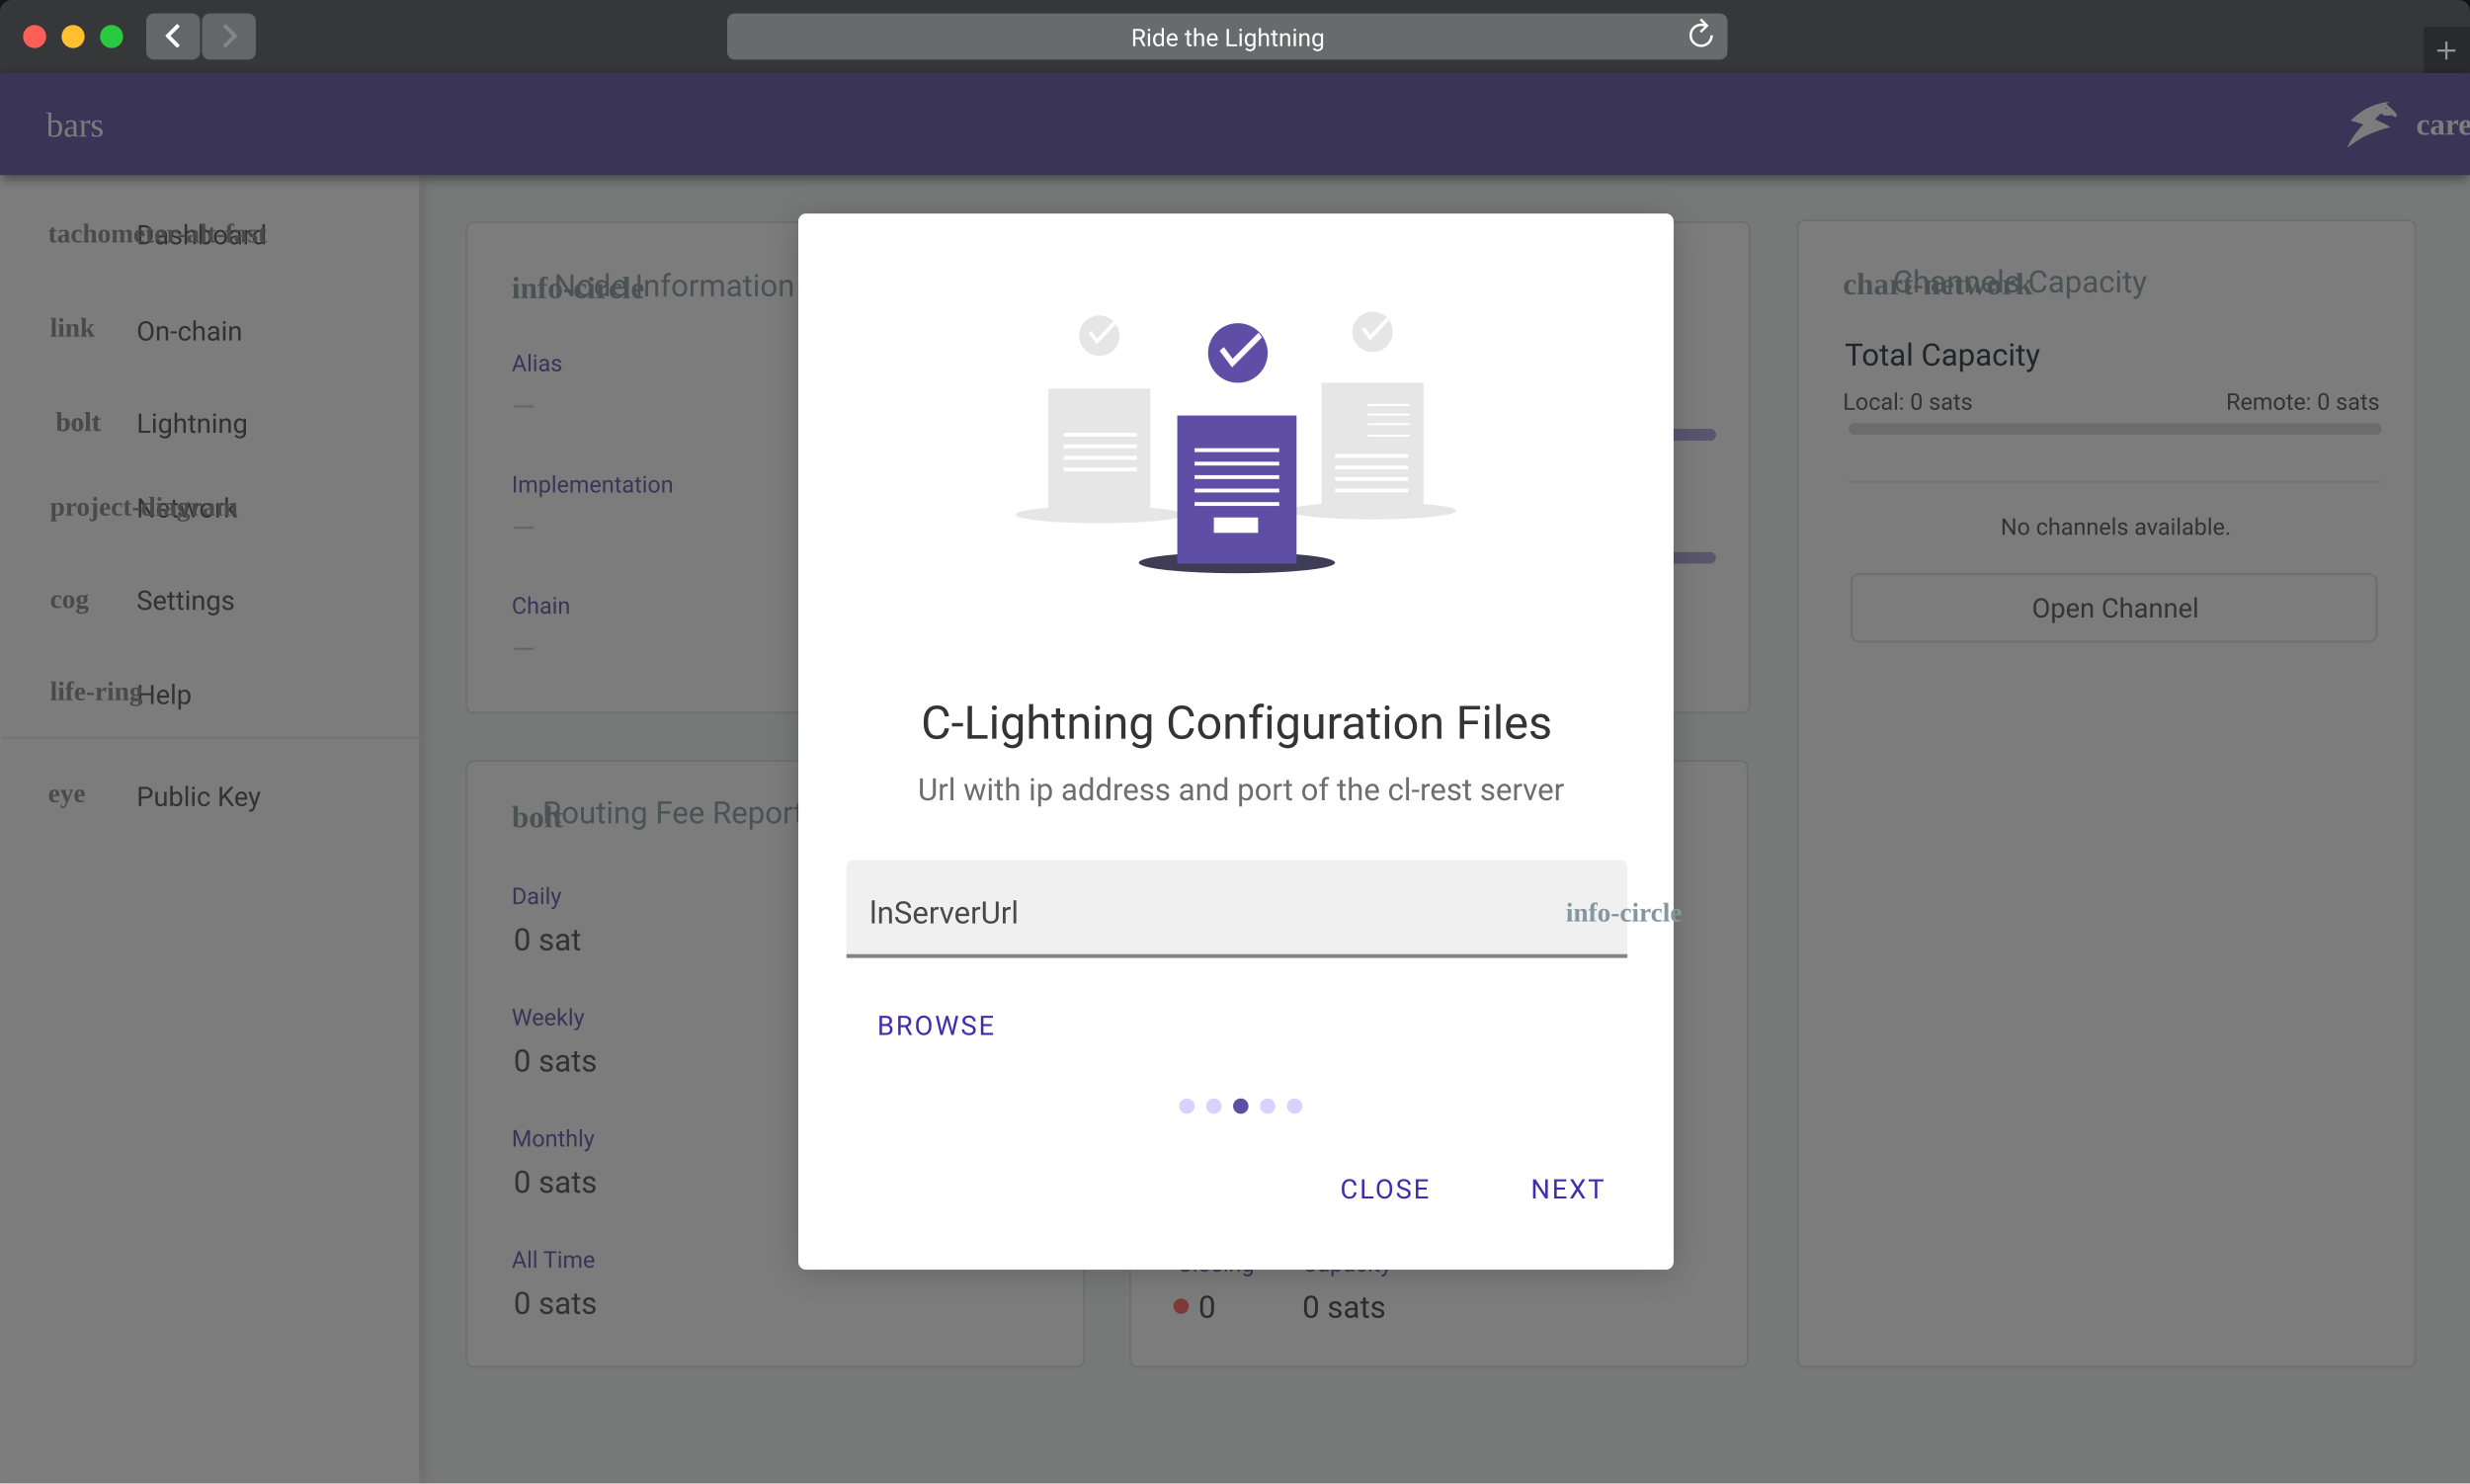
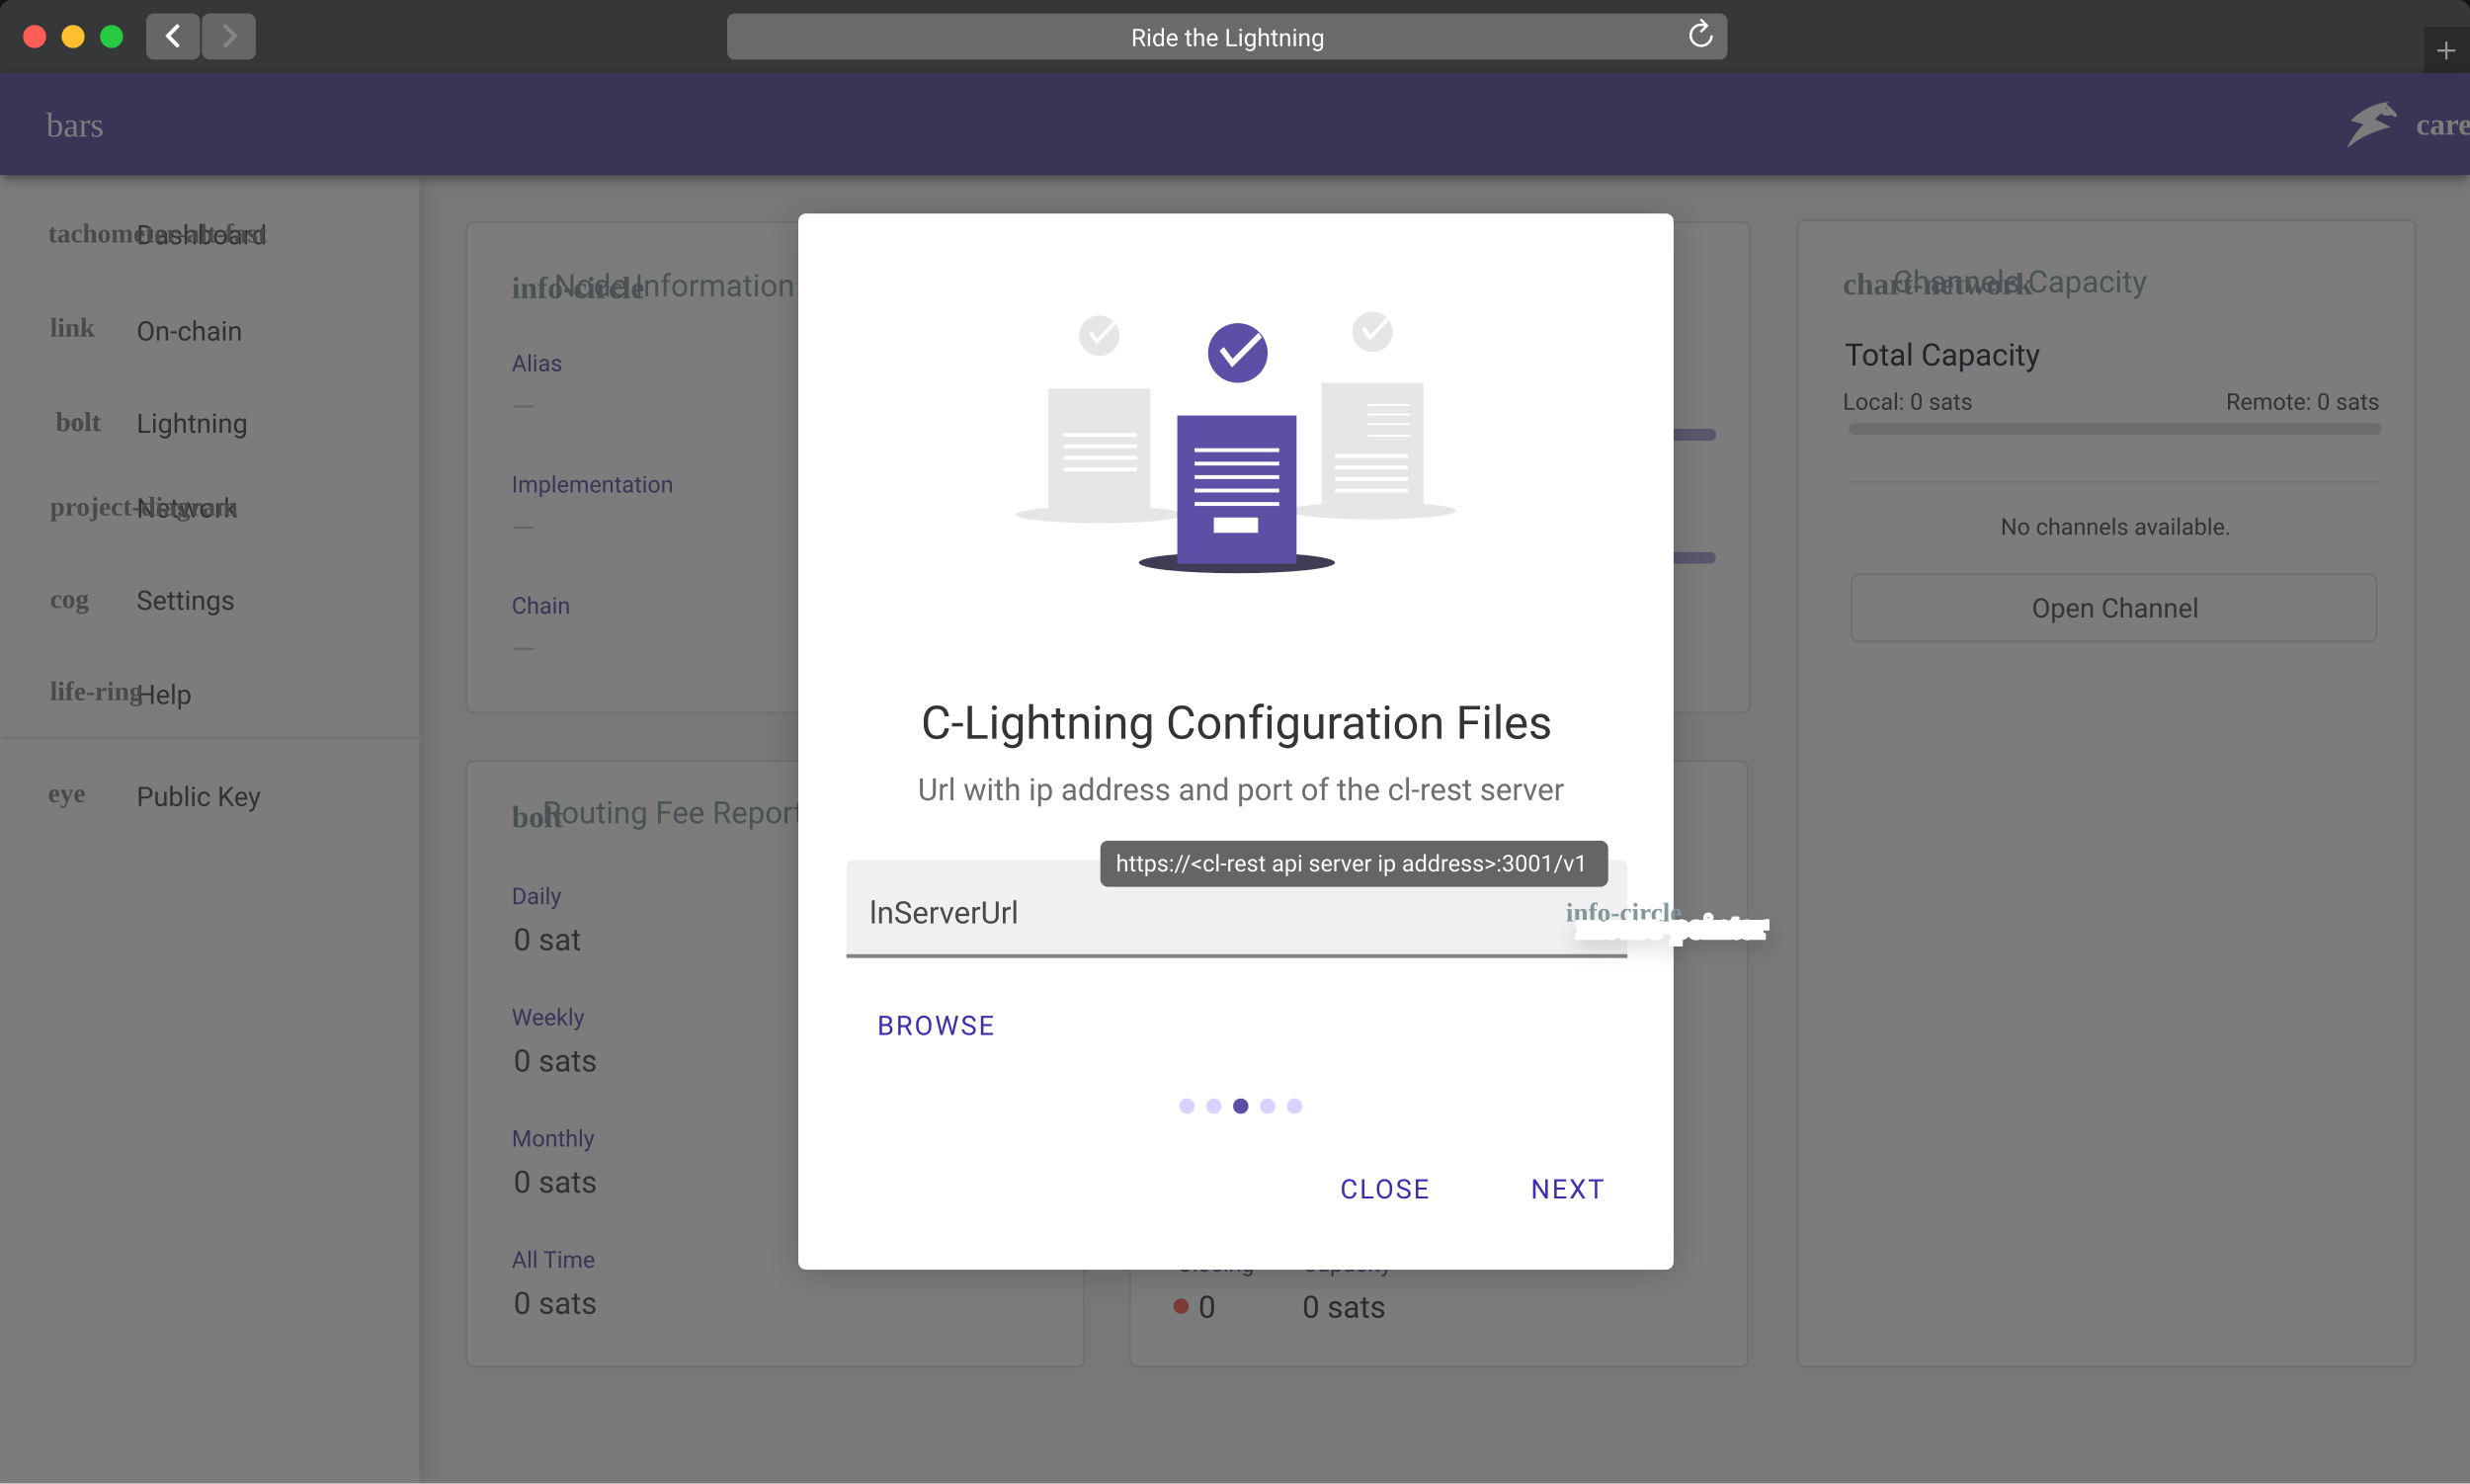
<svg xmlns="http://www.w3.org/2000/svg" xmlns:xlink="http://www.w3.org/1999/xlink" width="1284px" height="771px" viewBox="0 0 1284 771" version="1.1">
  <defs>
    <rect id="path-1" x="0" y="0" width="218" height="680" />
    <filter x="-6.7%" y="-1.8%" width="113.3%" height="104.3%" filterUnits="objectBoundingBox" id="filter-2">
      <feOffset dx="0" dy="2" in="SourceAlpha" result="shadowOffsetOuter1" />
      <feGaussianBlur stdDeviation="4.5" in="shadowOffsetOuter1" result="shadowBlurOuter1" />
      <feColorMatrix values="0 0 0 0 0.509   0 0 0 0 0.508   0 0 0 0 0.508  0 0 0 0.5 0" type="matrix" in="shadowBlurOuter1" />
    </filter>
    <rect id="path-3" x="0" y="0" width="1284" height="53" />
    <filter x="-0.8%" y="-15.1%" width="101.6%" height="137.7%" filterUnits="objectBoundingBox" id="filter-4">
      <feOffset dx="0" dy="2" in="SourceAlpha" result="shadowOffsetOuter1" />
      <feGaussianBlur stdDeviation="3" in="shadowOffsetOuter1" result="shadowBlurOuter1" />
      <feColorMatrix values="0 0 0 0 0   0 0 0 0 0   0 0 0 0 0  0 0 0 0.5 0" type="matrix" in="shadowBlurOuter1" />
    </filter>
    <rect id="path-5" x="0" y="0" width="455" height="549" rx="4" />
    <filter x="-6.2%" y="-4.7%" width="112.3%" height="110.2%" filterUnits="objectBoundingBox" id="filter-6">
      <feOffset dx="0" dy="2" in="SourceAlpha" result="shadowOffsetOuter1" />
      <feGaussianBlur stdDeviation="9" in="shadowOffsetOuter1" result="shadowBlurOuter1" />
      <feColorMatrix values="0 0 0 0 0   0 0 0 0 0   0 0 0 0 0  0 0 0 0.191 0" type="matrix" in="shadowBlurOuter1" />
+     </filter>
+     <text id="text-7" font-family="FontAwesome5Pro-Solid, Font Awesome 5 Pro" font-size="16" font-weight="700" fill="#000000">
+       <tspan x="248" y="50">mouse-pointer</tspan>
+     </text>
+     <filter x="-190.0%" y="-93.8%" width="490.0%" height="350.0%" filterUnits="objectBoundingBox" id="filter-8">
+       <feOffset dx="0" dy="5" in="SourceAlpha" result="shadowOffsetOuter1" />
+       <feGaussianBlur stdDeviation="5" in="shadowOffsetOuter1" result="shadowBlurOuter1" />
+       <feColorMatrix values="0 0 0 0 0   0 0 0 0 0   0 0 0 0 0  0 0 0 0.13 0" type="matrix" in="shadowBlurOuter1" />
    </filter>
  </defs>
  <g id="0.0_Onboarding_CLT_Step3.3" stroke="none" stroke-width="1" fill="none" fill-rule="evenodd">
    <rect fill="#131415" x="0" y="0" width="1284" height="771" />
    <rect id="Background" fill="#F2F5F6" x="0" y="38" width="1284" height="733" />
    <g id="Group-13" transform="translate(0, 91)">
      <g id="Rectangle">
        <use fill="black" fill-opacity="1" filter="url(#filter-2)" xlink:href="#path-1" />
        <use fill="#FFFFFF" fill-rule="evenodd" xlink:href="#path-1" />
      </g>
      <g id="Group-7" transform="translate(1, 23)">
        <rect id="Rectangle" fill="#D8D8D8" opacity="0" x="0" y="34" width="218" height="48" />
        <rect id="Rectangle" fill="#D8D8D8" opacity="0" x="0" y="80" width="218" height="48" />
        <text id="On-chain" font-family="Roboto-Regular, Roboto" font-size="14" font-weight="normal" fill="#474747">
          <tspan x="70" y="63">On-chain</tspan>
        </text>
        <g id="Group-2" transform="translate(0, 126)">
          <g id="Group-10" transform="translate(0, 48)">
            <rect id="Rectangle" fill="#D8D8D8" opacity="0" x="0" y="0" width="218" height="48" />
            <text id="On-chain" font-family="Roboto-Regular, Roboto" font-size="14" font-weight="normal" fill="#4A4A4A">
              <tspan x="70" y="29">Settings</tspan>
            </text>
            <text id="cog" font-family="FontAwesome5Pro-Solid, Font Awesome 5 Pro" font-size="14" font-weight="700" fill="#858585">
              <tspan x="25" y="28">cog</tspan>
            </text>
          </g>
          <g id="Group-9" transform="translate(0, 97)">
            <rect id="Rectangle" fill="#D8D8D8" opacity="0" x="0" y="0" width="218" height="48" />
            <text id="On-chain" font-family="Roboto-Regular, Roboto" font-size="14" font-weight="normal" fill="#4A4A4A">
              <tspan x="70" y="29">Help</tspan>
            </text>
            <text id="life-ring" font-family="FontAwesome5Pro-Solid, Font Awesome 5 Pro" font-size="14" font-weight="700" fill="#858585">
              <tspan x="25" y="27">life-ring</tspan>
            </text>
          </g>
          <g id="Group-6" transform="translate(0, 143)">
            <g id="Group-30" transform="translate(0, 7)">
              <g id="Group-3">
                <rect id="Rectangle" fill="#D8D8D8" opacity="0" x="0" y="0" width="218" height="48" />
                <text id="On-chain" font-family="Roboto-Regular, Roboto" font-size="14" font-weight="normal" fill="#4A4A4A">
                  <tspan x="70" y="29">Public Key</tspan>
                </text>
              </g>
              <text id="eye" font-family="FontAwesome5Pro-Solid, Font Awesome 5 Pro" font-size="14" font-weight="700" fill="#858585">
                <tspan x="24" y="27">eye</tspan>
              </text>
            </g>
            <line x1="0.5" y1="0.5" x2="218.5" y2="0.5" id="Line-3" stroke="#E6E6E6" stroke-linecap="square" />
          </g>
          <g id="Group-8">
            <rect id="Rectangle" fill="#D8D8D8" opacity="0" x="0" y="0" width="218" height="48" />
            <text id="On-chain" font-family="Roboto-Regular, Roboto" font-size="14" font-weight="normal" fill="#4A4A4A">
              <tspan x="70" y="29">Network</tspan>
            </text>
            <text id="project-diagram" font-family="FontAwesome5Pro-Solid, Font Awesome 5 Pro" font-size="14" font-weight="700" fill="#858585">
              <tspan x="25" y="28">project-diagram</tspan>
            </text>
          </g>
        </g>
        <g id="Group-12" transform="translate(28, 98)" font-size="14">
          <text id="On-chain-Copy" font-family="Roboto-Regular, Roboto" font-weight="normal" fill="#474747">
            <tspan x="42" y="13">Lightning</tspan>
          </text>
          <text id="bolt" font-family="FontAwesome5Pro-Solid, Font Awesome 5 Pro" font-weight="700" fill="#858585">
            <tspan x="0" y="12">bolt</tspan>
          </text>
        </g>
        <text id="Dashboard" font-family="Roboto-Regular, Roboto" font-size="14" font-weight="normal" fill="#4A4A4A">
          <tspan x="70" y="13">Dashboard</tspan>
        </text>
        <text id="tachometer-alt-fast" font-family="FontAwesome5Pro-Solid, Font Awesome 5 Pro" font-size="14" font-weight="700" fill="#858585">
          <tspan x="24" y="12">tachometer-alt-fast</tspan>
        </text>
        <text id="link" font-family="FontAwesome5Pro-Solid, Font Awesome 5 Pro" font-size="14" font-weight="700" fill="#858585">
          <tspan x="25" y="61">link</tspan>
        </text>
        <text id="bolt" font-family="FontAwesome5Pro-Solid, Font Awesome 5 Pro" font-size="14" font-weight="700" fill="#858585">
          <tspan x="28" y="110">bolt</tspan>
        </text>
      </g>
    </g>
    <g id="Browser">
      <path d="M0,6 C0,2.686 2.679,0 5.992,0 L1278.008,0 C1281.317,0 1284,2.687 1284,6 L1284,38 L0,38 L0,6 Z" id="Tab-BG---Right" fill="#363738" />
      <circle id="Dot---Red" fill="#FF5F57" cx="18" cy="19" r="6" />
      <circle id="Dot---Orange" fill="#FFBF2F" cx="38" cy="19" r="6" />
      <circle id="Dot---Green" fill="#28CA42" cx="58" cy="19" r="6" />
      <g id="Back" transform="translate(76, 7)">
        <rect id="Rectangle" fill="#656668" x="0" y="0" width="28" height="24" rx="4" />
        <path d="M10.161,11.325 L15.78,5.659 C15.96,5.479 16.251,5.479 16.431,5.659 L17.189,6.417 C17.369,6.597 17.369,6.888 17.189,7.068 L12.653,11.65 L17.189,16.232 C17.369,16.412 17.369,16.703 17.189,16.883 L16.431,17.641 C16.251,17.821 15.96,17.821 15.78,17.641 L10.161,11.975 C9.981,11.795 9.981,11.505 10.161,11.325 Z" id="a" fill="#FFFFFF" fill-rule="nonzero" />
      </g>
      <g id="Forward" transform="translate(105, 7)">
        <rect id="Rectangle" fill="#656668" x="0" y="0" width="28" height="24" rx="4" />
        <path d="M18.189,11.975 L12.57,17.641 C12.39,17.821 12.099,17.821 11.919,17.641 L11.161,16.883 C10.981,16.703 10.981,16.412 11.161,16.232 L15.697,11.65 L11.161,7.068 C10.981,6.888 10.981,6.597 11.161,6.417 L11.919,5.659 C12.099,5.479 12.39,5.479 12.57,5.659 L18.189,11.325 C18.369,11.505 18.369,11.795 18.189,11.975 Z" id="a" fill="#FFFFFF" fill-rule="nonzero" opacity="0.2" />
      </g>
      <g id="New-Tab" transform="translate(1260, 14)">
        <rect id="Rectangle" fill="#292A2B" x="0" y="0" width="24" height="24" />
        <path d="M16.253,11.684 C16.362,11.684 16.45,11.772 16.45,11.881 L16.45,12.669 C16.45,12.778 16.362,12.866 16.253,12.866 L12.316,12.866 L12.316,16.803 C12.316,16.912 12.228,17 12.119,17 L11.331,17 C11.222,17 11.134,16.912 11.134,16.803 L11.134,12.866 L7.197,12.866 C7.088,12.866 7,12.778 7,12.669 L7,11.881 C7,11.772 7.088,11.684 7.197,11.684 L11.134,11.684 L11.134,7.747 C11.134,7.638 11.222,7.55 11.331,7.55 L12.119,7.55 C12.228,7.55 12.316,7.638 12.316,7.747 L12.316,11.684 L16.253,11.684 Z" id="p" fill="#FFFFFF" fill-rule="nonzero" opacity="0.498" />
      </g>
      <g id="URL" transform="translate(378, 7)">
        <path d="M0,3.99 C0,1.786 1.781,5.31029755e-14 3.998,5.28693238e-14 L516.002,-1.1012102e-15 C518.21,-1.33393271e-15 520,1.784 520,3.99 L520,20.01 C520,22.214 518.219,24 516.002,24 L3.998,24 C1.79,24 0,22.216 0,20.01 L0,3.99 Z" id="URL-Bar" fill="#696A6B" />
        <path d="M512.305,5.172 C512.468,5.172 512.6,5.304 512.6,5.467 L512.6,10.192 C512.6,10.355 512.468,10.488 512.305,10.488 L507.58,10.488 C507.417,10.488 507.284,10.355 507.284,10.192 L507.284,9.51 C507.284,9.344 507.421,9.211 507.587,9.215 L510.697,9.289 C509.941,7.615 508.258,6.452 506.3,6.452 C503.634,6.452 501.477,8.609 501.477,11.275 C501.477,13.941 503.634,16.098 506.3,16.098 C507.533,16.098 508.657,15.637 509.51,14.877 C509.626,14.773 509.805,14.78 509.916,14.891 L510.401,15.376 C510.521,15.496 510.515,15.692 510.39,15.805 C509.307,16.783 507.873,17.378 506.3,17.378 C502.933,17.378 500.202,14.651 500.197,11.285 C500.192,7.928 502.924,5.182 506.28,5.172 C508.411,5.165 510.289,6.251 511.385,7.9 L511.327,5.474 C511.324,5.308 511.457,5.172 511.623,5.172 L512.305,5.172 Z" id="r" fill="#FFFFFF" fill-rule="nonzero" transform="translate(506.3984, 11.27499) rotate(-45) translate(-506.3984, -11.27499) " />
        <text id="Ride-the-Lightning" font-family="Roboto-Regular, Roboto" font-size="12.6" font-weight="normal" fill="#FFFFFF">
          <tspan x="210" y="17">Ride the Lightning</tspan>
        </text>
      </g>
    </g>
    <g id="Group-20" transform="translate(0, 38)">
      <g id="Rectangle-13">
        <use fill="black" fill-opacity="1" filter="url(#filter-4)" xlink:href="#path-3" />
        <use fill="#5E4EA5" fill-rule="evenodd" xlink:href="#path-3" />
      </g>
      <text id="Dashboard" font-family="FontAwesome5Pro-Regular, Font Awesome 5 Pro" font-size="18" font-weight="normal" fill="#FFFFFF">
        <tspan x="24" y="33">bars</tspan>
      </text>
      <text id="caret-down-copy" font-family="FontAwesome5Pro-Solid, Font Awesome 5 Pro" font-size="16" font-weight="700" fill="#FFFFFF">
        <tspan x="1256" y="32">caret-down</tspan>
      </text>
      <path d="M1240.898,18.121 C1240.974,18.516 1241.004,18.828 1241,19 C1240.708,18.609 1240.268,18.277 1240.029,18.182 C1239.873,18.12 1240.383,17.844 1240.898,18.121 M1241.85,28.297 C1241.988,28.267 1242.126,28.239 1242.264,28.211 C1242.409,28.182 1242.554,28.155 1242.699,28.128 C1242.583,28.054 1242.466,27.979 1242.348,27.906 C1240.851,26.978 1239.255,26.191 1237.679,25.428 C1236.684,24.947 1235.671,24.468 1234.639,24.037 C1235.539,22.827 1236.691,21.801 1237.923,20.922 C1237.924,20.921 1237.929,20.917 1237.937,20.912 C1238.207,21.287 1238.547,21.542 1238.718,21.638 C1239.052,21.825 1239.473,22 1239.86,22.054 C1240.62,22.159 1241.248,22.143 1241.943,22.021 C1242.006,22.01 1242.069,22.002 1242.132,21.992 C1242.577,21.916 1242.863,21.904 1243.124,21.899 C1243.469,21.893 1243.64,21.967 1243.681,21.978 C1243.805,22.011 1243.91,22.064 1243.968,22.137 C1244.036,22.225 1244.108,22.308 1244.186,22.384 C1244.418,22.619 1244.649,22.75 1244.984,22.787 C1245.416,22.836 1245.721,22.664 1245.937,22.378 C1246.039,22.244 1245.99,22.032 1245.978,21.991 C1245.922,21.778 1245.791,21.469 1245.696,21.182 C1245.672,21.108 1245.553,20.879 1245.41,20.724 C1245.363,20.673 1245.315,20.622 1245.268,20.571 C1245.046,20.331 1244.822,20.094 1244.6,19.855 C1243.715,18.901 1242.755,18.023 1241.765,17.183 C1241.663,17.096 1241.56,17.009 1241.457,16.922 C1241.382,16.859 1241.307,16.796 1241.233,16.733 C1241.195,16.701 1241.157,16.669 1241.118,16.637 C1241.038,16.57 1240.957,16.503 1240.876,16.436 C1240.844,16.409 1240.812,16.383 1240.78,16.357 C1240.73,16.316 1240.615,16.217 1240.518,16.138 C1240.839,15.812 1241.098,15.609 1241.558,15.302 C1241.624,15.258 1241.979,15.065 1241.966,15.016 C1241.959,14.986 1241.376,14.993 1240.708,15.081 C1240.473,15.111 1239.157,15.309 1238.254,15.51 C1237.292,15.723 1236.277,16.022 1235.342,16.322 C1232.64,17.188 1230.06,18.363 1227.698,19.959 C1226.341,20.876 1225.07,21.889 1223.843,22.979 C1223.272,23.487 1222.704,24.004 1222.149,24.534 C1222.062,24.617 1221.976,24.701 1221.89,24.785 C1222.008,24.807 1222.126,24.831 1222.244,24.856 C1223.22,25.06 1224.187,25.333 1225.126,25.607 C1226.275,25.941 1227.437,26.302 1228.561,26.745 C1227.92,27.366 1227.296,28.002 1226.701,28.675 C1225.581,29.942 1224.537,31.281 1223.563,32.667 C1222.293,34.473 1221.209,36.421 1220.265,38.429 C1220.175,38.619 1220.087,38.809 1220,39 C1220.175,38.857 1220.351,38.716 1220.528,38.576 C1222.057,37.368 1223.67,36.25 1225.28,35.171 C1227.545,33.652 1229.976,32.396 1232.499,31.387 C1235.541,30.169 1238.647,28.988 1241.85,28.297" id="Fill-1" fill="#FFFFFE" />
    </g>
    <g id="Group-11" transform="translate(242, 114)">
      <path d="M5.128,1.5 C3.486,1.5 2.884,1.653 2.282,1.975 C1.719,2.276 1.276,2.719 0.975,3.282 C0.653,3.884 0.5,4.486 0.5,6.128 L0.5,251.872 C0.5,253.514 0.653,254.116 0.975,254.718 C1.276,255.281 1.719,255.724 2.282,256.025 C2.884,256.347 3.486,256.5 5.128,256.5 L316.872,256.5 C318.514,256.5 319.116,256.347 319.718,256.025 C320.281,255.724 320.724,255.281 321.025,254.718 C321.347,254.116 321.5,253.514 321.5,251.872 L321.5,6.128 C321.5,4.486 321.347,3.884 321.025,3.282 C320.724,2.719 320.281,2.276 319.718,1.975 C319.116,1.653 318.514,1.5 316.872,1.5 L5.128,1.5 Z" id="Rectangle-Copy-5" stroke="#DEDEDE" fill="#FFFFFF" />
      <path d="M316.872,281.5 L5.128,281.5 C3.486,281.5 2.884,281.653 2.282,281.975 C1.719,282.276 1.276,282.719 0.975,283.282 C0.653,283.884 0.5,284.486 0.5,286.128 L0.5,591.872 C0.5,593.514 0.653,594.116 0.975,594.718 C1.276,595.281 1.719,595.724 2.282,596.025 C2.884,596.347 3.486,596.5 5.128,596.5 L316.872,596.5 C318.514,596.5 319.116,596.347 319.718,596.025 C320.281,595.724 320.724,595.281 321.025,594.718 C321.347,594.116 321.5,593.514 321.5,591.872 L321.5,286.128 C321.5,284.486 321.347,283.884 321.025,283.282 C320.724,282.719 320.281,282.276 319.718,281.975 C319.116,281.653 318.514,281.5 316.872,281.5 Z" id="Rectangle-Copy-5" stroke="#DEDEDE" fill="#FFFFFF" />
      <path d="M661.872,281.5 L350.128,281.5 C348.486,281.5 347.884,281.653 347.282,281.975 C346.719,282.276 346.276,282.719 345.975,283.282 C345.653,283.884 345.5,284.486 345.5,286.128 L345.5,591.872 C345.5,593.514 345.653,594.116 345.975,594.718 C346.276,595.281 346.719,595.724 347.282,596.025 C347.884,596.347 348.486,596.5 350.128,596.5 L661.872,596.5 C663.514,596.5 664.116,596.347 664.718,596.025 C665.281,595.724 665.724,595.281 666.025,594.718 C666.347,594.116 666.5,593.514 666.5,591.872 L666.5,286.128 C666.5,284.486 666.347,283.884 666.025,283.282 C665.724,282.719 665.281,282.276 664.718,281.975 C664.116,281.653 663.514,281.5 661.872,281.5 Z" id="Rectangle-Copy-5" stroke="#DEDEDE" fill="#FFFFFF" />
      <text id="Node-Information" font-family="Roboto-Regular, Roboto" font-size="16" font-weight="normal" fill="#84979E">
        <tspan x="46" y="40">Node Information</tspan>
      </text>
      <text id="info-circle" font-family="FontAwesome5Pro-Solid, Font Awesome 5 Pro" font-size="16" font-weight="700" fill="#84979E">
        <tspan x="24" y="41">info-circle</tspan>
      </text>
      <g id="Group-18" transform="translate(24, 131)">
        <text id="On-chain" font-family="Roboto-Medium, Roboto" font-size="12" font-weight="400" fill="#5E4EA5">
          <tspan x="0" y="11">Implementation</tspan>
        </text>
        <text id="On-chain" font-family="Roboto-Regular, Roboto" font-size="16" font-weight="normal" fill="#CACACA">
          <tspan x="0" y="35">—</tspan>
        </text>
      </g>
      <g id="Group-19" transform="translate(24, 68)">
        <text id="On-chain" font-family="Roboto-Medium, Roboto" font-size="12" font-weight="400" fill="#5E4EA5">
          <tspan x="0" y="11">Alias</tspan>
        </text>
        <text id="On-chain" font-family="Roboto-Regular, Roboto" font-size="16" font-weight="normal" fill="#CACACA">
          <tspan x="0" y="35">—</tspan>
        </text>
      </g>
      <g id="Group-19-Copy" transform="translate(24, 194)">
        <text id="On-chain" font-family="Roboto-Medium, Roboto" font-size="12" font-weight="400" fill="#5E4EA5">
          <tspan x="0" y="11">Chain</tspan>
        </text>
        <text id="On-chain" font-family="Roboto-Regular, Roboto" font-size="16" font-weight="normal" fill="#CACACA">
          <tspan x="0" y="35">—</tspan>
        </text>
      </g>
      <g id="Group-2" transform="translate(346, 1)">
        <path d="M316.872,0.5 L5.128,0.5 C3.486,0.5 2.884,0.653 2.282,0.975 C1.719,1.276 1.276,1.719 0.975,2.282 C0.653,2.884 0.5,3.486 0.5,5.128 L0.5,250.872 C0.5,252.514 0.653,253.116 0.975,253.718 C1.276,254.281 1.719,254.724 2.282,255.025 C2.884,255.347 3.486,255.5 5.128,255.5 L316.872,255.5 C318.514,255.5 319.116,255.347 319.718,255.025 C320.281,254.724 320.724,254.281 321.025,253.718 C321.347,253.116 321.5,252.514 321.5,250.872 L321.5,5.128 C321.5,3.486 321.347,2.884 321.025,2.282 C320.724,1.719 320.281,1.276 319.718,0.975 C319.116,0.653 318.514,0.5 316.872,0.5 Z" id="Rectangle-Copy-5" stroke="#DEDEDE" fill="#FFFFFF" />
        <text id="Balances" font-family="Roboto-Regular, Roboto" font-size="16" font-weight="normal" fill="#84979E">
          <tspan x="46" y="39">Balances</tspan>
        </text>
        <text id="chart-pie" font-family="FontAwesome5Pro-Solid, Font Awesome 5 Pro" font-size="16" font-weight="700" fill="#84979E">
          <tspan x="24" y="40">chart-pie</tspan>
        </text>
        <g id="Group-18" transform="translate(24, 131)">
          <text id="On-chain" font-family="Roboto-Medium, Roboto" font-size="12" font-weight="400" fill="#5E4EA5">
            <tspan x="0" y="11">On-Chain</tspan>
          </text>
          <text id="On-chain" font-family="Roboto-Regular, Roboto" font-size="16" font-weight="normal" fill="#4A4A4A">
            <tspan x="0" y="35">0 sats</tspan>
          </text>
        </g>
        <g id="Group-19" transform="translate(24, 66)">
          <text id="On-chain" font-family="Roboto-Medium, Roboto" font-size="12" font-weight="400" fill="#5E4EA5">
            <tspan x="0" y="11">Lightning</tspan>
          </text>
          <text id="On-chain" font-family="Roboto-Regular, Roboto" font-size="16" font-weight="normal" fill="#4A4A4A">
            <tspan x="0" y="35">0 sats</tspan>
          </text>
        </g>
        <g id="Group-19" transform="translate(24, 193)">
          <text id="On-chain" font-family="Roboto-Medium, Roboto" font-size="12" font-weight="400" fill="#5E4EA5">
            <tspan x="0" y="11">Total</tspan>
          </text>
          <text id="On-chain" font-family="Roboto-Regular, Roboto" font-size="16" font-weight="normal" fill="#4A4A4A">
            <tspan x="0" y="35">0 sats</tspan>
          </text>
        </g>
        <rect id="Rectangle-Copy-7" fill="#AA9FDA" x="27" y="108" width="277" height="6" rx="3" />
        <rect id="Rectangle-Copy-7" fill="#AA9FDA" x="27" y="108" width="277" height="6" rx="3" />
        <rect id="Rectangle-Copy-7" fill="#AA9FDA" x="27" y="172" width="277" height="6" rx="3" />
      </g>
      <path d="M1008.872,0.5 L697.128,0.5 C695.486,0.5 694.884,0.653 694.282,0.975 C693.719,1.276 693.276,1.719 692.975,2.282 C692.653,2.884 692.5,3.486 692.5,5.128 L692.5,591.872 C692.5,593.514 692.653,594.116 692.975,594.718 C693.276,595.281 693.719,595.724 694.282,596.025 C694.884,596.347 695.486,596.5 697.128,596.5 L1008.872,596.5 C1010.514,596.5 1011.116,596.347 1011.718,596.025 C1012.281,595.724 1012.723,595.281 1013.025,594.718 C1013.347,594.116 1013.5,593.514 1013.5,591.872 L1013.5,5.128 C1013.5,3.486 1013.347,2.884 1013.025,2.282 C1012.723,1.719 1012.281,1.276 1011.718,0.975 C1011.116,0.653 1010.514,0.5 1008.872,0.5 Z" id="Rectangle-Copy-5" stroke="#DEDEDE" fill="#FFFFFF" />
      <g id="Group-5" transform="translate(716, 61)">
        <text id="Total-Capacity" font-family="Roboto-Regular, Roboto" font-size="16" font-weight="normal" fill="#222831">
          <tspan x="1" y="15">Total Capacity</tspan>
        </text>
        <g id="Group-4" transform="translate(0, 27)">
          <rect id="Rectangle-Copy-6" fill="#D8D8D8" x="3" y="18" width="277" height="6" rx="3" />
          <text id="Local:-0-sats" font-family="Roboto-Regular, Roboto" font-size="12" font-weight="normal" fill="#4B4B4B">
            <tspan x="0" y="11">Local: 0 sats</tspan>
          </text>
          <text id="Remote:-0-sats" font-family="Roboto-Regular, Roboto" font-size="12" font-weight="normal" fill="#4B4B4B">
            <tspan x="199.207" y="11">Remote: 0 sats</tspan>
          </text>
        </g>
      </g>
      <text id="Channels-Capacity" font-family="Roboto-Regular, Roboto" font-size="16" font-weight="normal" fill="#84979E">
        <tspan x="742" y="38">Channels Capacity</tspan>
      </text>
      <text id="chart-network" font-family="FontAwesome5Pro-Solid, Font Awesome 5 Pro" font-size="16" font-weight="700" fill="#84979E">
        <tspan x="716" y="39">chart-network</tspan>
      </text>
      <line x1="719.5" y1="136.5" x2="995.5" y2="136.5" id="Line" stroke="#EAEAEA" stroke-linecap="square" />
      <text id="Routing-Fee-Report" font-family="Roboto-Regular, Roboto" font-size="16" font-weight="normal" fill="#84979E">
        <tspan x="40" y="314">Routing Fee Report</tspan>
      </text>
      <text id="bolt" font-family="FontAwesome5Pro-Solid, Font Awesome 5 Pro" font-size="16" font-weight="700" fill="#84979E">
        <tspan x="24" y="316">bolt</tspan>
      </text>
      <text id="Channels" font-family="Roboto-Regular, Roboto" font-size="16" font-weight="normal" fill="#84979E">
        <tspan x="396" y="316">Channels</tspan>
      </text>
      <text id="chart-network" font-family="FontAwesome5Pro-Solid, Font Awesome 5 Pro" font-size="16" font-weight="700" fill="#84979E">
        <tspan x="370" y="317">chart-network</tspan>
      </text>
      <text id="On-chain" font-family="Roboto-Medium, Roboto" font-size="12" font-weight="400" fill="#5E4EA5">
        <tspan x="24" y="356">Daily</tspan>
      </text>
      <text id="On-chain" font-family="Roboto-Medium, Roboto" font-size="12" font-weight="400" fill="#5E4EA5">
        <tspan x="24" y="419">Weekly</tspan>
      </text>
      <text id="On-chain" font-family="Roboto-Medium, Roboto" font-size="12" font-weight="400" fill="#5E4EA5">
        <tspan x="24" y="482">Monthly</tspan>
      </text>
      <text id="On-chain" font-family="Roboto-Regular, Roboto" font-size="16" font-weight="normal" fill="#4A4A4A">
        <tspan x="25" y="380">0 sat</tspan>
      </text>
      <text id="On-chain" font-family="Roboto-Regular, Roboto" font-size="16" font-weight="normal" fill="#4A4A4A">
        <tspan x="25" y="443">0 sats</tspan>
      </text>
      <text id="On-chain" font-family="Roboto-Regular, Roboto" font-size="16" font-weight="normal" fill="#4A4A4A">
        <tspan x="25" y="506">0 sats</tspan>
      </text>
      <text id="On-chain" font-family="Roboto-Medium, Roboto" font-size="12" font-weight="400" fill="#5E4EA5">
        <tspan x="24" y="545">All Time</tspan>
      </text>
      <text id="On-chain" font-family="Roboto-Regular, Roboto" font-size="16" font-weight="normal" fill="#4A4A4A">
        <tspan x="25" y="569">0 sats</tspan>
      </text>
      <text id="On-chain" font-family="Roboto-Medium, Roboto" font-size="12" font-weight="400" fill="#5E4EA5">
        <tspan x="370" y="484">Inactive</tspan>
      </text>
      <text id="On-chain" font-family="Roboto-Medium, Roboto" font-size="12" font-weight="400" fill="#5E4EA5">
        <tspan x="370" y="547">Closing</tspan>
      </text>
      <text id="On-chain" font-family="Roboto-Medium, Roboto" font-size="12" font-weight="400" fill="#5E4EA5">
        <tspan x="369" y="421">Pending</tspan>
      </text>
      <circle id="Oval" fill="#28CA42" cx="372" cy="369" r="4" />
      <text id="On-chain" font-family="Roboto-Medium, Roboto" font-size="12" font-weight="400" fill="#5E4EA5">
        <tspan x="369" y="351">Active</tspan>
      </text>
      <text id="On-chain" font-family="Roboto-Regular, Roboto" font-size="16" font-weight="normal" fill="#3B3B3B">
        <tspan x="381" y="375">0</tspan>
      </text>
      <text id="On-chain" font-family="Roboto-Medium, Roboto" font-size="12" font-weight="400" fill="#5E4EA5">
        <tspan x="435" y="351">Capacity</tspan>
      </text>
      <text id="On-chain" font-family="Roboto-Regular, Roboto" font-size="16" font-weight="normal" fill="#3B3B3B">
        <tspan x="435" y="375">0 sats</tspan>
      </text>
      <text id="On-chain" font-family="Roboto-Medium, Roboto" font-size="12" font-weight="400" fill="#5E4EA5">
        <tspan x="435" y="421">Capacity</tspan>
      </text>
      <text id="On-chain" font-family="Roboto-Regular, Roboto" font-size="16" font-weight="normal" fill="#3B3B3B">
        <tspan x="435" y="445">0 sats</tspan>
      </text>
      <text id="On-chain" font-family="Roboto-Medium, Roboto" font-size="12" font-weight="400" fill="#5E4EA5">
        <tspan x="435" y="483">Capacity</tspan>
      </text>
      <text id="On-chain" font-family="Roboto-Regular, Roboto" font-size="16" font-weight="normal" fill="#3B3B3B">
        <tspan x="435" y="507">0 sats</tspan>
      </text>
      <text id="On-chain" font-family="Roboto-Medium, Roboto" font-size="12" font-weight="400" fill="#5E4EA5">
        <tspan x="435" y="547">Capacity</tspan>
      </text>
      <text id="On-chain" font-family="Roboto-Regular, Roboto" font-size="16" font-weight="normal" fill="#3B3B3B">
        <tspan x="435" y="571">0 sats</tspan>
      </text>
      <circle id="Oval" fill="#FFBF2F" cx="372" cy="439" r="4" />
      <text id="On-chain" font-family="Roboto-Regular, Roboto" font-size="16" font-weight="normal" fill="#3B3B3B">
        <tspan x="381" y="445">0</tspan>
      </text>
      <circle id="Oval" fill="#D0D0D0" cx="372" cy="502" r="4" />
      <text id="On-chain" font-family="Roboto-Regular, Roboto" font-size="16" font-weight="normal" fill="#3B3B3B">
        <tspan x="381" y="508">0</tspan>
      </text>
      <circle id="Oval" fill="#FF5F57" cx="372" cy="565" r="4" />
      <text id="On-chain" font-family="Roboto-Regular, Roboto" font-size="16" font-weight="normal" fill="#3B3B3B">
        <tspan x="381" y="571">0</tspan>
      </text>
      <circle id="Oval" fill="#28CA42" cx="372" cy="369" r="4" />
      <g id="Group-12" transform="translate(720, 184)">
        <rect id="Rectangle-Copy-7" stroke="#DCDCDC" fill="#FFFFFF" x="0.5" y="0.5" width="273" height="35" rx="4" />
        <text id="Open-Channel" font-family="Roboto-Medium, Roboto" font-size="14" font-weight="400" fill="#4F4F4F">
          <tspan x="94.26" y="23">Open Channel</tspan>
        </text>
      </g>
      <text id="No-channels-availabl" font-family="Roboto-Regular, Roboto" font-size="12" font-weight="normal" fill="#4B4B4B">
        <tspan x="798" y="164">No channels available.</tspan>
      </text>
    </g>
    <rect id="Rectangle" fill="#222222" opacity="0.593" x="0" y="38" width="1284" height="733" />
    <g id="Group-31" transform="translate(415, 111)">
      <g id="Rectangle-Copy-4">
        <use fill="black" fill-opacity="1" filter="url(#filter-6)" xlink:href="#path-5" />
        <use fill="#FFFFFF" fill-rule="evenodd" xlink:href="#path-5" />
      </g>
      <text id="C-Lightning-Configur" font-family="Roboto-Medium, Roboto" font-size="24" font-weight="400" fill="#343434">
        <tspan x="63.781" y="273">C-Lightning Configuration Files</tspan>
      </text>
      <text id="Url-with-ip-address" font-family="Roboto-Regular, Roboto" font-size="16" font-weight="normal" fill="#6E6E6E">
        <tspan x="62.145" y="305">Url with ip address and port of the cl-rest server</tspan>
      </text>
      <g id="Group-29" transform="translate(366, 489)">
        <rect id="Rectangle-Copy-7" x="0" y="0" width="65" height="36" rx="4" />
        <text id="NEXT" font-family="Roboto-Medium, Roboto" font-size="14" font-weight="400" letter-spacing="1" fill="#432BAE">
          <tspan x="14.788" y="23">NEXT</tspan>
        </text>
      </g>
      <g id="Group-14" transform="translate(267, 489)">
        <rect id="Rectangle-Copy-7" x="0" y="0" width="75" height="36" rx="4" />
        <text id="CLOSE" font-family="Roboto-Medium, Roboto" font-size="14" font-weight="400" letter-spacing="1" fill="#432BAE">
          <tspan x="14.692" y="23">CLOSE</tspan>
        </text>
      </g>
      <g id="Group-28" transform="translate(198, 460)">
        <circle id="Oval" fill="#D9D1FF" cx="4" cy="4" r="4" />
        <circle id="Oval" fill="#D9D1FF" cx="18" cy="4" r="4" />
        <circle id="Oval" fill="#5E4EA5" cx="32" cy="4" r="4" />
        <circle id="Oval" fill="#D9D1FF" cx="46" cy="4" r="4" />
        <circle id="Oval" fill="#D9D1FF" cx="60" cy="4" r="4" />
      </g>
      <g id="Group" transform="translate(113, 51)" fill-rule="nonzero">
        <ellipse id="Oval" fill="#E6E6E6" cx="43.5" cy="105.5" rx="43.5" ry="4.5" />
        <rect id="Rectangle" fill="#E6E6E6" x="17" y="40" width="53" height="66" />
        <rect id="Rectangle" fill="#FFFFFF" x="25" y="63" width="38" height="2" />
        <rect id="Rectangle" fill="#FFFFFF" x="25" y="69" width="38" height="2" />
        <rect id="Rectangle" fill="#FFFFFF" x="25" y="75" width="38" height="2" />
        <rect id="Rectangle" fill="#FFFFFF" x="25" y="81" width="38" height="2" />
        <path d="M54,12.51 C53.995,17.737 50.145,22.165 44.969,22.896 C39.793,23.627 34.868,20.439 33.415,15.418 C31.962,10.397 34.425,5.072 39.192,2.926 C43.959,0.781 49.578,2.469 52.373,6.886 C53.436,8.569 54,10.519 54,12.51 Z" id="Path" fill="#E6E6E6" />
        <path d="M52,6.577 L42.092,17 C41.469,15.986 38,11.272 38,11.272 C38.445,10.799 38.919,10.358 39.42,9.952 L42.297,13.988 L50.84,5 C51.273,5.486 51.661,6.014 52,6.577 L52,6.577 Z" id="Path" fill="#FFFFFF" />
        <ellipse id="Oval" fill="#E6E6E6" cx="185.5" cy="103.5" rx="43.5" ry="4.5" />
        <rect id="Rectangle" fill="#E6E6E6" x="159" y="37" width="53" height="66" />
        <rect id="Rectangle" fill="#FFFFFF" x="166" y="74" width="38" height="2" />
        <rect id="Rectangle" fill="#FFFFFF" x="166" y="80" width="38" height="2" />
        <rect id="Rectangle" fill="#FFFFFF" x="166" y="86" width="38" height="2" />
        <rect id="Rectangle" fill="#FFFFFF" x="166" y="92" width="38" height="2" />
        <rect id="Rectangle" fill="#FFFFFF" x="183" y="48" width="22" height="1" />
        <rect id="Rectangle" fill="#FFFFFF" x="183" y="53" width="22" height="1" />
        <rect id="Rectangle" fill="#FFFFFF" x="183" y="58" width="22" height="1" />
        <rect id="Rectangle" fill="#FFFFFF" x="183" y="64" width="22" height="1" />
        <path d="M196,10.51 C195.995,15.737 192.145,20.165 186.969,20.896 C181.793,21.627 176.868,18.439 175.415,13.418 C173.962,8.397 176.425,3.072 181.192,0.926 C185.959,-1.219 191.578,0.469 194.373,4.886 C195.436,6.569 196,8.519 196,10.51 L196,10.51 Z" id="Path" fill="#E6E6E6" />
        <path d="M194,4.577 L184.092,15 C183.469,13.986 180,9.272 180,9.272 C180.445,8.799 180.919,8.358 181.42,7.952 L184.297,11.988 L192.84,3 C193.273,3.486 193.661,4.014 194,4.577 Z" id="Path" fill="#FFFFFF" />
        <ellipse id="Oval" fill="#3F3D56" cx="115" cy="130.5" rx="51" ry="5.5" />
        <rect id="Rectangle" fill="#5E4EA5" x="84" y="54" width="62" height="77" />
        <rect id="Rectangle" fill="#FFFFFF" x="93" y="71" width="44" height="2" />
        <rect id="Rectangle" fill="#FFFFFF" x="93" y="78" width="44" height="2" />
        <rect id="Rectangle" fill="#FFFFFF" x="93" y="85" width="44" height="2" />
        <rect id="Rectangle" fill="#FFFFFF" x="93" y="92" width="44" height="2" />
        <rect id="Rectangle" fill="#FFFFFF" x="93" y="99" width="44" height="2" />
        <rect id="Rectangle" fill="#FFFFFF" x="103" y="107" width="23" height="8" />
        <path d="M131,21.515 C130.993,29.231 125.31,35.767 117.669,36.846 C110.028,37.926 102.757,33.22 100.613,25.808 C98.468,18.395 102.103,10.534 109.14,7.367 C116.177,4.2 124.472,6.692 128.598,13.213 C130.168,15.697 131,18.576 131,21.515 L131,21.515 Z" id="Path" fill="#5E4EA5" />
        <path d="M128,13.366 L112.43,29 C111.452,27.478 106,20.407 106,20.407 C106.699,19.698 107.444,19.037 108.232,18.429 L112.752,24.483 L126.177,11 C126.858,11.729 127.468,12.521 128,13.366 L128,13.366 Z" id="Path" fill="#FFFFFF" />
      </g>
      <g id="Group-27" transform="translate(25, 336)">
        <path d="M4,0 L402,0 C404.209,-4.05812251e-16 406,1.791 406,4 L406,50 L406,50 L0,50 L0,4 C-2.705415e-16,1.791 1.791,4.05812251e-16 4,0 Z" id="Rectangle" fill="#F0F0F0" />
        <text id="lnServerUrl" font-family="Roboto-Regular, Roboto" font-size="16" font-weight="normal" fill="#494949">
          <tspan x="12" y="33">lnServerUrl</tspan>
        </text>
        <rect id="Rectangle" stroke="#838383" x="0.5" y="49.5" width="405" height="1" />
        <g id="Group-24" transform="translate(0, 68)">
          <rect id="Rectangle-Copy-7" x="0" y="0" width="94" height="36" rx="4" />
          <text id="BROWSE" font-family="Roboto-Medium, Roboto" font-size="14" font-weight="400" letter-spacing="1" fill="#432BAE">
            <tspan x="16.041" y="23">BROWSE</tspan>
          </text>
        </g>
        <text id="info-circle" font-family="FontAwesome5Pro-Solid, Font Awesome 5 Pro" font-size="14" font-weight="700" fill="#84979E">
          <tspan x="374" y="32">info-circle</tspan>
        </text>
      </g>
    </g>
+     <g id="Group-15" transform="translate(572, 437)">
+       <g id="Group-4">
+         <rect id="Rectangle" fill="#656565" x="0" y="0" width="264" height="24" rx="4" />
+         <text id="https://&lt;cl-rest-api" font-family="Roboto-Medium, Roboto" font-size="12" font-weight="400" fill="#FFFFFF">
+           <tspan x="8.165" y="16">https://&lt;cl-rest api server ip address&gt;:3001/v1</tspan>
+         </text>
+       </g>
+       <g id="mouse-pointer" stroke="#FFFFFF" stroke-width="3">
+         <use fill="#000000" fill-opacity="1" stroke-opacity="1" filter="url(#filter-8)" xlink:href="#text-7" />
+         <use fill="#000000" fill-opacity="1" stroke-opacity="1" xlink:href="#text-7" />
+         <use xlink:href="#text-7" />
+       </g>
+     </g>
  </g>
</svg>
